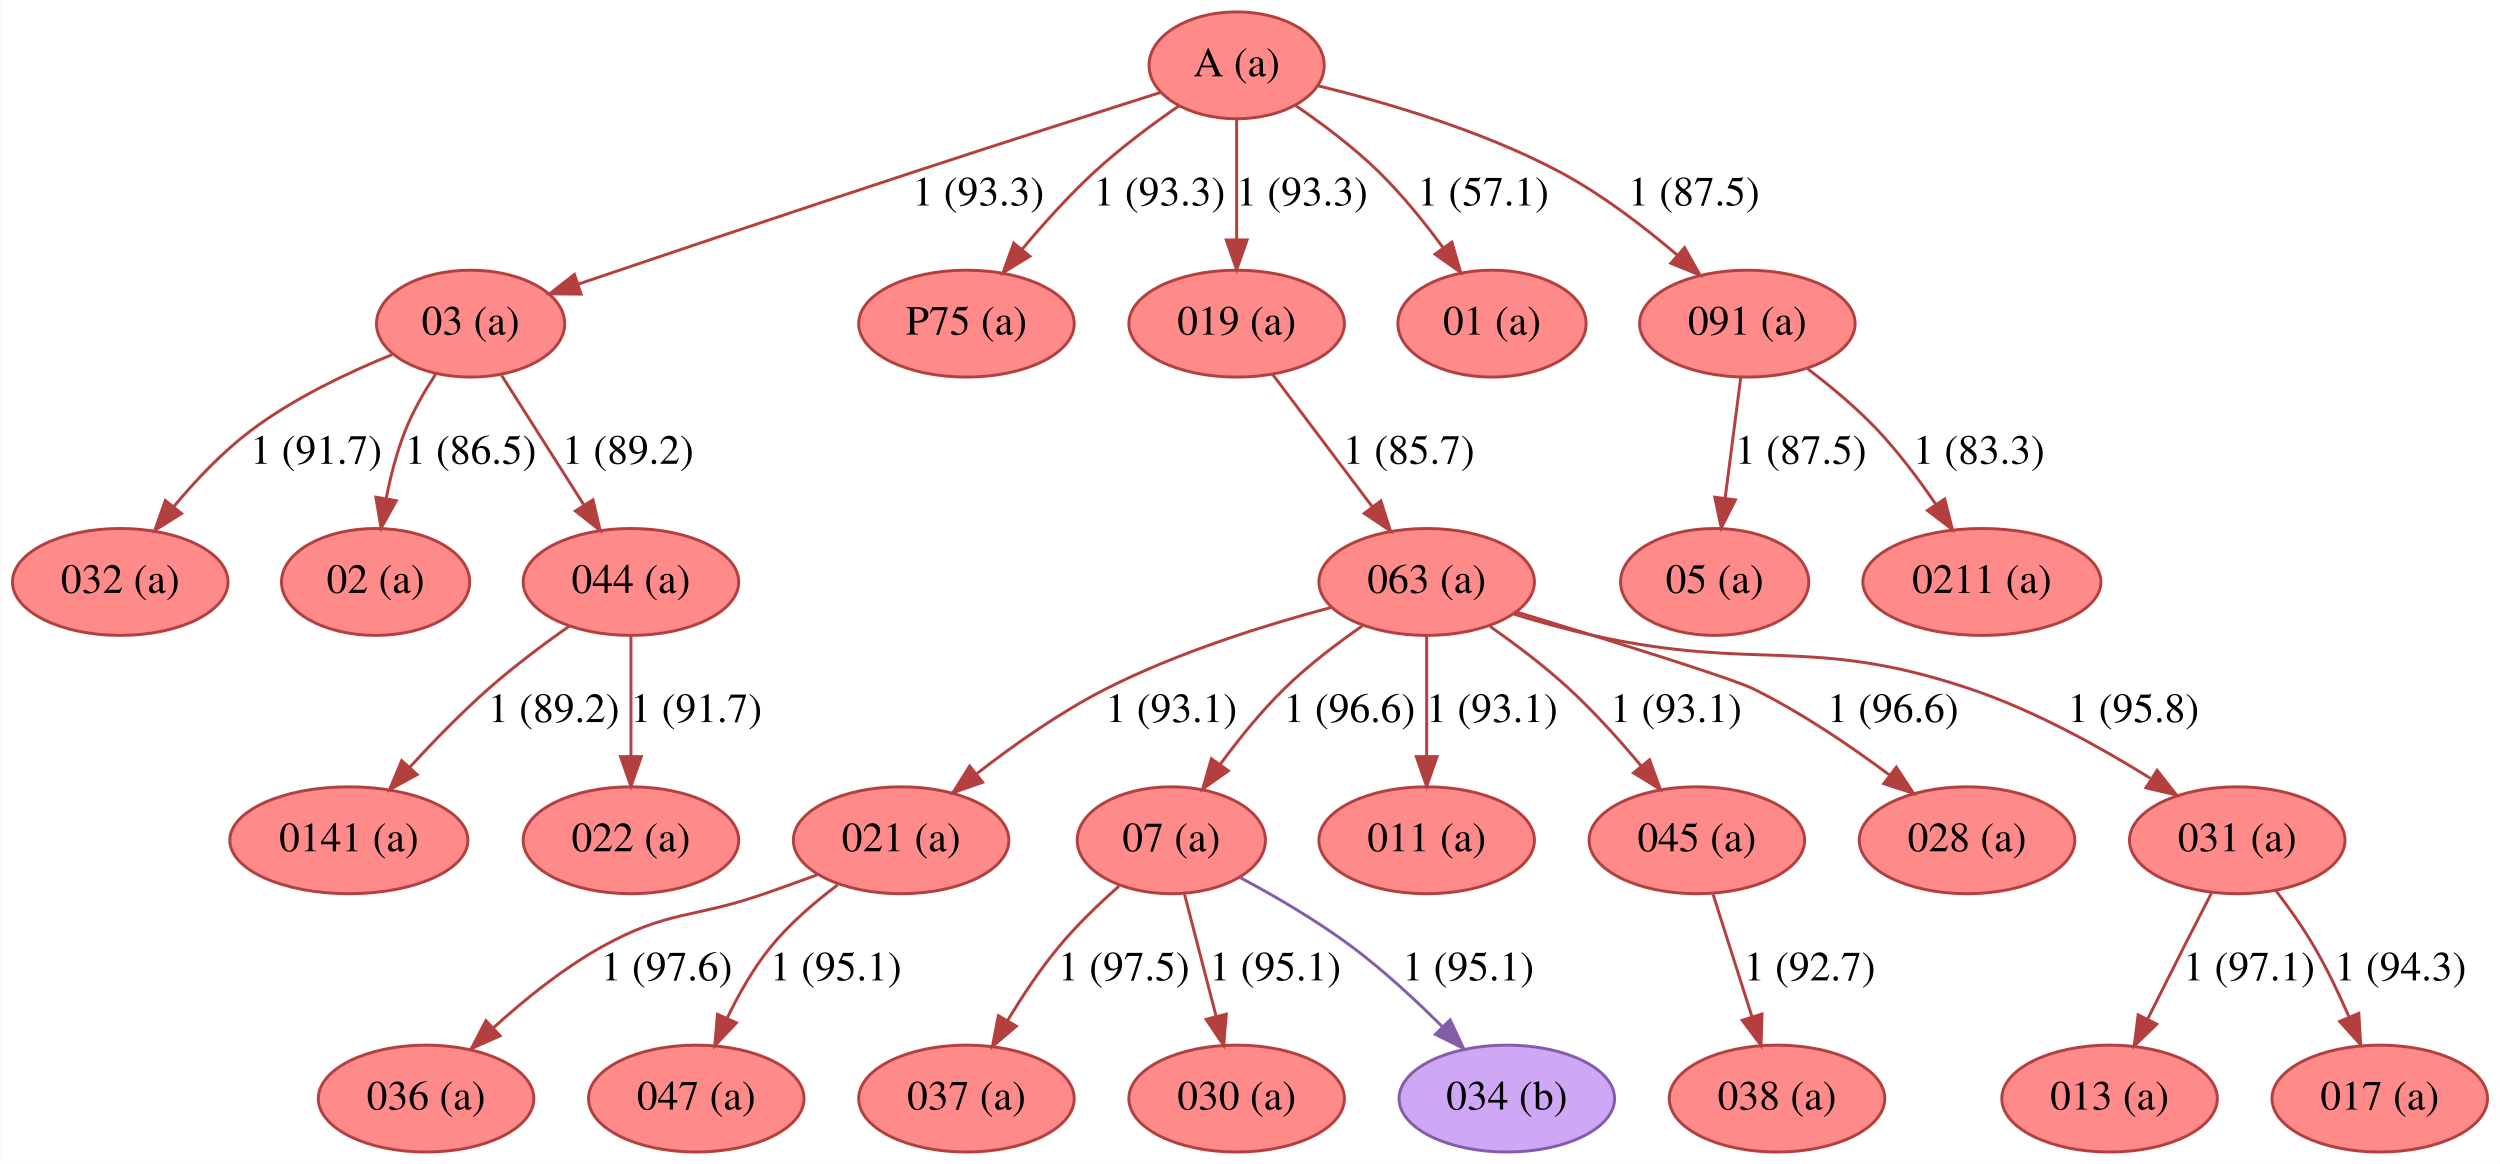
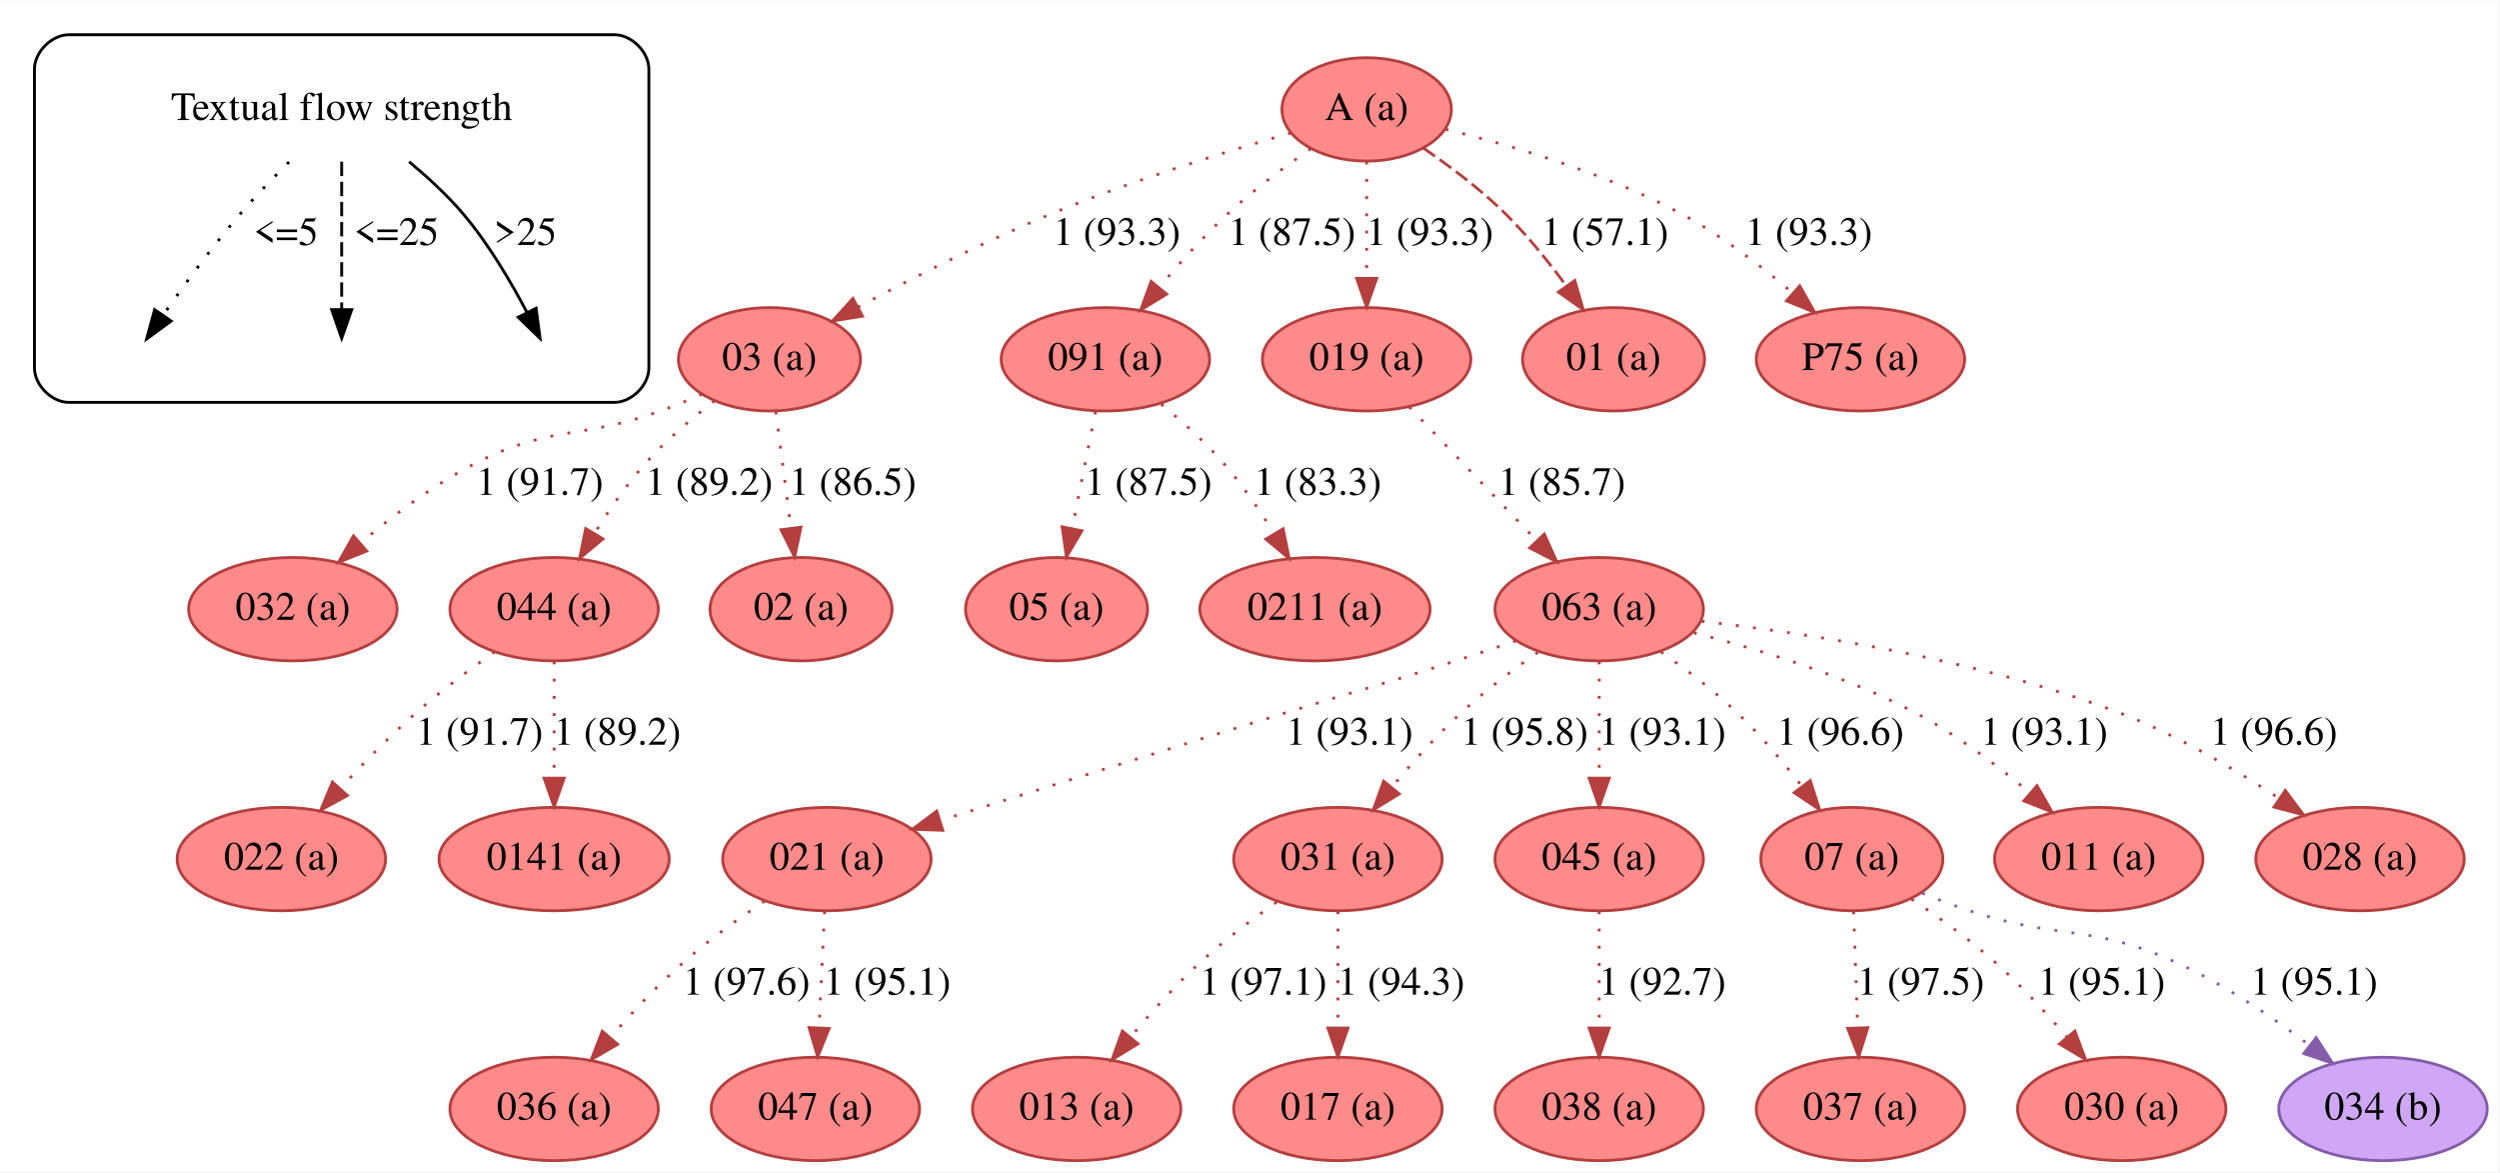
- <svg xmlns="http://www.w3.org/2000/svg" width="842pt" height="392pt" viewBox="0.00 0.00 841.79 392.00">
-   <g id="graph0" class="graph" transform="scale(1 1) rotate(0) translate(4 388)">
-     <polygon fill="white" stroke="none" points="-4,4 -4,-388 837.794,-388 837.794,4 -4,4" />
+ <svg xmlns="http://www.w3.org/2000/svg" width="870pt" height="408pt" viewBox="0.00 0.00 870.40 408.00">
+   <g id="graph0" class="graph" transform="scale(1 1) rotate(0) translate(4 404)">
+     <polygon fill="white" stroke="none" points="-4,4 -4,-404 866.397,-404 866.397,4 -4,4" />
+     <g id="clust1" class="cluster">
+       <path fill="none" stroke="black" d="M20,-264C20,-264 210,-264 210,-264 216,-264 222,-270 222,-276 222,-276 222,-380 222,-380 222,-386 216,-392 210,-392 210,-392 20,-392 20,-392 14,-392 8,-386 8,-380 8,-380 8,-276 8,-276 8,-270 14,-264 20,-264" />
+     </g>
    <g id="node1" class="node">
-       <ellipse fill="#ff8a8a" stroke="#b43f3f" cx="706.397" cy="-18" rx="36.294" ry="18" />
-       <text text-anchor="middle" x="706.397" y="-14.3" font-family="Times,serif" font-size="14.00">013 (a)</text>
-     </g>
-     <g id="node2" class="node">
-       <ellipse fill="#ff8a8a" stroke="#b43f3f" cx="797.397" cy="-18" rx="36.294" ry="18" />
-       <text text-anchor="middle" x="797.397" y="-14.3" font-family="Times,serif" font-size="14.00">017 (a)</text>
-     </g>
-     <g id="node3" class="node">
-       <ellipse fill="#ff8a8a" stroke="#b43f3f" cx="36.397" cy="-192" rx="36.294" ry="18" />
-       <text text-anchor="middle" x="36.397" y="-188.3" font-family="Times,serif" font-size="14.00">032 (a)</text>
-     </g>
-     <g id="node4" class="node">
-       <ellipse fill="#ff8a8a" stroke="#b43f3f" cx="299.397" cy="-105" rx="36.294" ry="18" />
-       <text text-anchor="middle" x="299.397" y="-101.3" font-family="Times,serif" font-size="14.00">021 (a)</text>
+       <text text-anchor="middle" x="115" y="-362.3" font-family="Times,serif" font-size="14.00">Textual flow strength</text>
+     </g>
+     <g id="edge1" class="edge">
+       <path fill="none" stroke="black" stroke-dasharray="1,5" d="M96.666,-347.686C91.132,-342.194 85.161,-335.989 80,-330 70.171,-318.593 60.072,-304.779 52.914,-294.563" />
+       <polygon fill="black" stroke="black" points="55.614,-292.314 47.056,-286.068 49.851,-296.288 55.614,-292.314" />
+       <text text-anchor="middle" x="95.5" y="-318.8" font-family="Times,serif" font-size="14.00">&lt;=5  </text>
+     </g>
+     <g id="edge2" class="edge">
+       <path fill="none" stroke="black" stroke-dasharray="5,2" d="M115,-347.799C115,-332.794 115,-311.174 115,-296.409" />
+       <polygon fill="black" stroke="black" points="118.5,-296.293 115,-286.293 111.5,-296.293 118.5,-296.293" />
+       <text text-anchor="middle" x="134" y="-318.8" font-family="Times,serif" font-size="14.00">  &lt;=25</text>
+     </g>
+     <g id="edge3" class="edge">
+       <path fill="none" stroke="black" d="M138.503,-347.76C144.906,-342.462 151.567,-336.344 157,-330 166.087,-319.39 174.095,-305.689 179.546,-295.313" />
+       <polygon fill="black" stroke="black" points="182.722,-296.789 184.091,-286.283 176.469,-293.642 182.722,-296.789" />
+       <text text-anchor="middle" x="179" y="-318.8" font-family="Times,serif" font-size="14.00">&gt;25</text>
+     </g>
+     <g id="node5" class="node">
+       <ellipse fill="#ff8a8a" stroke="#b43f3f" cx="284" cy="-105" rx="36.294" ry="18" />
+       <text text-anchor="middle" x="284" y="-101.3" font-family="Times,serif" font-size="14.00">021 (a)</text>
+     </g>
+     <g id="node6" class="node">
+       <ellipse fill="#ff8a8a" stroke="#b43f3f" cx="189" cy="-18" rx="36.294" ry="18" />
+       <text text-anchor="middle" x="189" y="-14.3" font-family="Times,serif" font-size="14.00">036 (a)</text>
+     </g>
+     <g id="edge4" class="edge">
+       <path fill="none" stroke="#b43f3f" stroke-dasharray="1,5" d="M262.279,-90.369C253.188,-84.272 242.729,-76.724 234,-69 225.027,-61.06 216.018,-51.454 208.444,-42.792" />
+       <polygon fill="#b43f3f" stroke="#b43f3f" points="211.093,-40.504 201.934,-35.178 205.772,-45.053 211.093,-40.504" />
+       <text text-anchor="middle" x="256" y="-57.8" font-family="Times,serif" font-size="14.00">1 (97.6)</text>
+     </g>
+     <g id="node7" class="node">
+       <ellipse fill="#ff8a8a" stroke="#b43f3f" cx="280" cy="-18" rx="36.294" ry="18" />
+       <text text-anchor="middle" x="280" y="-14.3" font-family="Times,serif" font-size="14.00">047 (a)</text>
+     </g>
+     <g id="edge5" class="edge">
+       <path fill="none" stroke="#b43f3f" stroke-dasharray="1,5" d="M283.191,-86.799C282.643,-75.163 281.908,-59.548 281.282,-46.237" />
+       <polygon fill="#b43f3f" stroke="#b43f3f" points="284.775,-46 280.808,-36.175 277.782,-46.329 284.775,-46" />
+       <text text-anchor="middle" x="305" y="-57.8" font-family="Times,serif" font-size="14.00">1 (95.1)</text>
    </g>
    <g id="node8" class="node">
-       <ellipse fill="#ff8a8a" stroke="#b43f3f" cx="139.397" cy="-18" rx="36.294" ry="18" />
-       <text text-anchor="middle" x="139.397" y="-14.3" font-family="Times,serif" font-size="14.00">036 (a)</text>
-     </g>
-     <g id="edge1" class="edge">
-       <path fill="none" stroke="#b43f3f" d="M271.238,-93.403C265.357,-91.243 259.186,-89.016 253.397,-87 229.108,-78.54 220.848,-81.548 198.397,-69 185.321,-61.692 172.437,-51.258 162.061,-41.81" />
-       <polygon fill="#b43f3f" stroke="#b43f3f" points="164.337,-39.146 154.654,-34.846 159.542,-44.246 164.337,-39.146" />
-       <text text-anchor="middle" x="220.397" y="-57.8" font-family="Times,serif" font-size="14.00">1 (97.6)</text>
+       <ellipse fill="#ff8a8a" stroke="#b43f3f" cx="264" cy="-279" rx="31.695" ry="18" />
+       <text text-anchor="middle" x="264" y="-275.3" font-family="Times,serif" font-size="14.00">03 (a)</text>
+     </g>
+     <g id="node9" class="node">
+       <ellipse fill="#ff8a8a" stroke="#b43f3f" cx="98" cy="-192" rx="36.294" ry="18" />
+       <text text-anchor="middle" x="98" y="-188.3" font-family="Times,serif" font-size="14.00">032 (a)</text>
+     </g>
+     <g id="edge6" class="edge">
+       <path fill="none" stroke="#b43f3f" stroke-dasharray="1,5" d="M240.503,-266.846C235.754,-264.774 230.757,-262.722 226,-261 198.217,-250.94 188.362,-256.347 162,-243 147.525,-235.671 133.132,-224.828 121.672,-215.112" />
+       <polygon fill="#b43f3f" stroke="#b43f3f" points="123.717,-212.251 113.886,-208.302 119.109,-217.52 123.717,-212.251" />
+       <text text-anchor="middle" x="184" y="-231.8" font-family="Times,serif" font-size="14.00">1 (91.7)</text>
+     </g>
+     <g id="node10" class="node">
+       <ellipse fill="#ff8a8a" stroke="#b43f3f" cx="189" cy="-192" rx="36.294" ry="18" />
+       <text text-anchor="middle" x="189" y="-188.3" font-family="Times,serif" font-size="14.00">044 (a)</text>
+     </g>
+     <g id="edge7" class="edge">
+       <path fill="none" stroke="#b43f3f" stroke-dasharray="1,5" d="M244.873,-264.542C236.979,-258.474 228.049,-250.901 221,-243 214.349,-235.545 208.147,-226.567 203.007,-218.288" />
+       <polygon fill="#b43f3f" stroke="#b43f3f" points="206.004,-216.479 197.876,-209.683 199.992,-220.065 206.004,-216.479" />
+       <text text-anchor="middle" x="243" y="-231.8" font-family="Times,serif" font-size="14.00">1 (89.2)</text>
+     </g>
+     <g id="node11" class="node">
+       <ellipse fill="#ff8a8a" stroke="#b43f3f" cx="275" cy="-192" rx="31.695" ry="18" />
+       <text text-anchor="middle" x="275" y="-188.3" font-family="Times,serif" font-size="14.00">02 (a)</text>
+     </g>
+     <g id="edge8" class="edge">
+       <path fill="none" stroke="#b43f3f" stroke-dasharray="1,5" d="M266.226,-260.799C267.732,-249.163 269.753,-233.548 271.475,-220.237" />
+       <polygon fill="#b43f3f" stroke="#b43f3f" points="274.965,-220.542 272.777,-210.175 268.023,-219.644 274.965,-220.542" />
+       <text text-anchor="middle" x="293" y="-231.8" font-family="Times,serif" font-size="14.00">1 (86.5)</text>
+     </g>
+     <g id="node31" class="node">
+       <ellipse fill="#ff8a8a" stroke="#b43f3f" cx="94" cy="-105" rx="36.294" ry="18" />
+       <text text-anchor="middle" x="94" y="-101.3" font-family="Times,serif" font-size="14.00">022 (a)</text>
+     </g>
+     <g id="edge29" class="edge">
+       <path fill="none" stroke="#b43f3f" stroke-dasharray="1,5" d="M168.27,-177.159C159.564,-171.025 149.505,-163.508 141,-156 131.837,-147.911 122.469,-138.276 114.533,-129.632" />
+       <polygon fill="#b43f3f" stroke="#b43f3f" points="116.99,-127.129 107.694,-122.045 111.79,-131.816 116.99,-127.129" />
+       <text text-anchor="middle" x="163" y="-144.8" font-family="Times,serif" font-size="14.00">1 (91.7)</text>
+     </g>
+     <g id="node32" class="node">
+       <ellipse fill="#ff8a8a" stroke="#b43f3f" cx="189" cy="-105" rx="40.094" ry="18" />
+       <text text-anchor="middle" x="189" y="-101.3" font-family="Times,serif" font-size="14.00">0141 (a)</text>
+     </g>
+     <g id="edge30" class="edge">
+       <path fill="none" stroke="#b43f3f" stroke-dasharray="1,5" d="M189,-173.799C189,-162.163 189,-146.548 189,-133.237" />
+       <polygon fill="#b43f3f" stroke="#b43f3f" points="192.5,-133.175 189,-123.175 185.5,-133.175 192.5,-133.175" />
+       <text text-anchor="middle" x="211" y="-144.8" font-family="Times,serif" font-size="14.00">1 (89.2)</text>
+     </g>
+     <g id="node12" class="node">
+       <ellipse fill="#ff8a8a" stroke="#b43f3f" cx="462" cy="-105" rx="36.294" ry="18" />
+       <text text-anchor="middle" x="462" y="-101.3" font-family="Times,serif" font-size="14.00">031 (a)</text>
+     </g>
+     <g id="node13" class="node">
+       <ellipse fill="#ff8a8a" stroke="#b43f3f" cx="371" cy="-18" rx="36.294" ry="18" />
+       <text text-anchor="middle" x="371" y="-14.3" font-family="Times,serif" font-size="14.00">013 (a)</text>
+     </g>
+     <g id="edge9" class="edge">
+       <path fill="none" stroke="#b43f3f" stroke-dasharray="1,5" d="M440.628,-90.006C432.008,-83.963 422.186,-76.554 414,-69 405.456,-61.115 396.924,-51.619 389.74,-43.029" />
+       <polygon fill="#b43f3f" stroke="#b43f3f" points="392.344,-40.685 383.308,-35.154 386.923,-45.114 392.344,-40.685" />
+       <text text-anchor="middle" x="436" y="-57.8" font-family="Times,serif" font-size="14.00">1 (97.1)</text>
+     </g>
+     <g id="node14" class="node">
+       <ellipse fill="#ff8a8a" stroke="#b43f3f" cx="462" cy="-18" rx="36.294" ry="18" />
+       <text text-anchor="middle" x="462" y="-14.3" font-family="Times,serif" font-size="14.00">017 (a)</text>
+     </g>
+     <g id="edge10" class="edge">
+       <path fill="none" stroke="#b43f3f" stroke-dasharray="1,5" d="M462,-86.799C462,-75.163 462,-59.548 462,-46.237" />
+       <polygon fill="#b43f3f" stroke="#b43f3f" points="465.5,-46.175 462,-36.175 458.5,-46.175 465.5,-46.175" />
+       <text text-anchor="middle" x="484" y="-57.8" font-family="Times,serif" font-size="14.00">1 (94.3)</text>
+     </g>
+     <g id="node15" class="node">
+       <ellipse fill="#ff8a8a" stroke="#b43f3f" cx="553" cy="-192" rx="36.294" ry="18" />
+       <text text-anchor="middle" x="553" y="-188.3" font-family="Times,serif" font-size="14.00">063 (a)</text>
+     </g>
+     <g id="edge11" class="edge">
+       <path fill="none" stroke="#b43f3f" stroke-dasharray="1,5" d="M523.968,-180.956C517.107,-178.63 509.806,-176.195 503,-174 476.908,-165.586 470.195,-164.089 444,-156 402.798,-143.277 355.69,-128.532 323.316,-118.368" />
+       <polygon fill="#b43f3f" stroke="#b43f3f" points="324.354,-115.025 313.765,-115.368 322.256,-121.703 324.354,-115.025" />
+       <text text-anchor="middle" x="466" y="-144.8" font-family="Times,serif" font-size="14.00">1 (93.1)</text>
+     </g>
+     <g id="edge12" class="edge">
+       <path fill="none" stroke="#b43f3f" stroke-dasharray="1,5" d="M531.628,-177.006C523.008,-170.963 513.186,-163.554 505,-156 496.456,-148.115 487.924,-138.619 480.74,-130.029" />
+       <polygon fill="#b43f3f" stroke="#b43f3f" points="483.344,-127.685 474.308,-122.155 477.923,-132.113 483.344,-127.685" />
+       <text text-anchor="middle" x="527" y="-144.8" font-family="Times,serif" font-size="14.00">1 (95.8)</text>
+     </g>
+     <g id="node16" class="node">
+       <ellipse fill="#ff8a8a" stroke="#b43f3f" cx="553" cy="-105" rx="36.294" ry="18" />
+       <text text-anchor="middle" x="553" y="-101.3" font-family="Times,serif" font-size="14.00">045 (a)</text>
+     </g>
+     <g id="edge13" class="edge">
+       <path fill="none" stroke="#b43f3f" stroke-dasharray="1,5" d="M553,-173.799C553,-162.163 553,-146.548 553,-133.237" />
+       <polygon fill="#b43f3f" stroke="#b43f3f" points="556.5,-133.175 553,-123.175 549.5,-133.175 556.5,-133.175" />
+       <text text-anchor="middle" x="575" y="-144.8" font-family="Times,serif" font-size="14.00">1 (93.1)</text>
+     </g>
+     <g id="node17" class="node">
+       <ellipse fill="#ff8a8a" stroke="#b43f3f" cx="641" cy="-105" rx="31.695" ry="18" />
+       <text text-anchor="middle" x="641" y="-101.3" font-family="Times,serif" font-size="14.00">07 (a)</text>
+     </g>
+     <g id="edge14" class="edge">
+       <path fill="none" stroke="#b43f3f" stroke-dasharray="1,5" d="M574.507,-177.151C583.149,-171.13 592.95,-163.698 601,-156 609.074,-148.279 616.974,-138.914 623.591,-130.386" />
+       <polygon fill="#b43f3f" stroke="#b43f3f" points="626.516,-132.321 629.74,-122.229 620.926,-128.107 626.516,-132.321" />
+       <text text-anchor="middle" x="637" y="-144.8" font-family="Times,serif" font-size="14.00">1 (96.6)</text>
+     </g>
+     <g id="node18" class="node">
+       <ellipse fill="#ff8a8a" stroke="#b43f3f" cx="727" cy="-105" rx="36.294" ry="18" />
+       <text text-anchor="middle" x="727" y="-101.3" font-family="Times,serif" font-size="14.00">011 (a)</text>
+     </g>
+     <g id="edge15" class="edge">
+       <path fill="none" stroke="#b43f3f" stroke-dasharray="1,5" d="M585.978,-183.775C608.488,-178.071 638.541,-168.909 663,-156 677.249,-148.48 691.528,-137.711 702.972,-128.093" />
+       <polygon fill="#b43f3f" stroke="#b43f3f" points="705.489,-130.544 710.763,-121.355 700.91,-125.249 705.489,-130.544" />
+       <text text-anchor="middle" x="708" y="-144.8" font-family="Times,serif" font-size="14.00">1 (93.1)</text>
+     </g>
+     <g id="node19" class="node">
+       <ellipse fill="#ff8a8a" stroke="#b43f3f" cx="818" cy="-105" rx="36.294" ry="18" />
+       <text text-anchor="middle" x="818" y="-101.3" font-family="Times,serif" font-size="14.00">028 (a)</text>
+     </g>
+     <g id="edge16" class="edge">
+       <path fill="none" stroke="#b43f3f" stroke-dasharray="1,5" d="M588.691,-187.774C625.936,-183.57 685.547,-174.457 734,-156 753.621,-148.526 773.896,-136.598 789.61,-126.267" />
+       <polygon fill="#b43f3f" stroke="#b43f3f" points="791.959,-128.905 798.296,-120.414 788.047,-123.1 791.959,-128.905" />
+       <text text-anchor="middle" x="788" y="-144.8" font-family="Times,serif" font-size="14.00">1 (96.6)</text>
+     </g>
+     <g id="node20" class="node">
+       <ellipse fill="#ff8a8a" stroke="#b43f3f" cx="553" cy="-18" rx="36.294" ry="18" />
+       <text text-anchor="middle" x="553" y="-14.3" font-family="Times,serif" font-size="14.00">038 (a)</text>
+     </g>
+     <g id="edge17" class="edge">
+       <path fill="none" stroke="#b43f3f" stroke-dasharray="1,5" d="M553,-86.799C553,-75.163 553,-59.548 553,-46.237" />
+       <polygon fill="#b43f3f" stroke="#b43f3f" points="556.5,-46.175 553,-36.175 549.5,-46.175 556.5,-46.175" />
+       <text text-anchor="middle" x="575" y="-57.8" font-family="Times,serif" font-size="14.00">1 (92.7)</text>
    </g>
    <g id="node24" class="node">
-       <ellipse fill="#ff8a8a" stroke="#b43f3f" cx="230.397" cy="-18" rx="36.294" ry="18" />
-       <text text-anchor="middle" x="230.397" y="-14.3" font-family="Times,serif" font-size="14.00">047 (a)</text>
-     </g>
-     <g id="edge2" class="edge">
-       <path fill="none" stroke="#b43f3f" d="M278.043,-89.976C270.25,-84.14 261.79,-76.885 255.397,-69 249.598,-61.847 244.664,-53.129 240.75,-44.988" />
-       <polygon fill="#b43f3f" stroke="#b43f3f" points="243.923,-43.511 236.633,-35.824 237.538,-46.38 243.923,-43.511" />
-       <text text-anchor="middle" x="277.397" y="-57.8" font-family="Times,serif" font-size="14.00">1 (95.1)</text>
-     </g>
-     <g id="node5" class="node">
-       <ellipse fill="#ff8a8a" stroke="#b43f3f" cx="321.397" cy="-18" rx="36.294" ry="18" />
-       <text text-anchor="middle" x="321.397" y="-14.3" font-family="Times,serif" font-size="14.00">037 (a)</text>
-     </g>
-     <g id="node6" class="node">
-       <ellipse fill="#ff8a8a" stroke="#b43f3f" cx="573.397" cy="-192" rx="31.695" ry="18" />
-       <text text-anchor="middle" x="573.397" y="-188.3" font-family="Times,serif" font-size="14.00">05 (a)</text>
-     </g>
-     <g id="node7" class="node">
-       <ellipse fill="#ff8a8a" stroke="#b43f3f" cx="122.397" cy="-192" rx="31.695" ry="18" />
-       <text text-anchor="middle" x="122.397" y="-188.3" font-family="Times,serif" font-size="14.00">02 (a)</text>
-     </g>
-     <g id="node9" class="node">
-       <ellipse fill="#ff8a8a" stroke="#b43f3f" cx="390.397" cy="-105" rx="31.695" ry="18" />
-       <text text-anchor="middle" x="390.397" y="-101.3" font-family="Times,serif" font-size="14.00">07 (a)</text>
-     </g>
-     <g id="edge4" class="edge">
-       <path fill="none" stroke="#b43f3f" d="M372.785,-89.58C366.01,-83.588 358.454,-76.328 352.397,-69 346.156,-61.45 340.24,-52.539 335.282,-44.347" />
-       <polygon fill="#b43f3f" stroke="#b43f3f" points="338.19,-42.385 330.125,-35.514 332.145,-45.915 338.19,-42.385" />
-       <text text-anchor="middle" x="374.397" y="-57.8" font-family="Times,serif" font-size="14.00">1 (97.5)</text>
+       <ellipse fill="#ff8a8a" stroke="#b43f3f" cx="644" cy="-18" rx="36.294" ry="18" />
+       <text text-anchor="middle" x="644" y="-14.3" font-family="Times,serif" font-size="14.00">037 (a)</text>
+     </g>
+     <g id="edge20" class="edge">
+       <path fill="none" stroke="#b43f3f" stroke-dasharray="1,5" d="M641.607,-86.799C642.018,-75.163 642.569,-59.548 643.039,-46.237" />
+       <polygon fill="#b43f3f" stroke="#b43f3f" points="646.539,-46.293 643.394,-36.175 639.543,-46.046 646.539,-46.293" />
+       <text text-anchor="middle" x="665" y="-57.8" font-family="Times,serif" font-size="14.00">1 (97.5)</text>
+     </g>
+     <g id="node25" class="node">
+       <ellipse fill="#ff8a8a" stroke="#b43f3f" cx="735" cy="-18" rx="36.294" ry="18" />
+       <text text-anchor="middle" x="735" y="-14.3" font-family="Times,serif" font-size="14.00">030 (a)</text>
+     </g>
+     <g id="edge21" class="edge">
+       <path fill="none" stroke="#b43f3f" stroke-dasharray="1,5" d="M661.776,-91.075C671.098,-84.876 681.998,-77.055 691,-69 699.75,-61.17 708.482,-51.685 715.833,-43.089" />
+       <polygon fill="#b43f3f" stroke="#b43f3f" points="718.693,-45.124 722.413,-35.204 713.319,-40.639 718.693,-45.124" />
+       <text text-anchor="middle" x="728" y="-57.8" font-family="Times,serif" font-size="14.00">1 (95.1)</text>
+     </g>
+     <g id="node26" class="node">
+       <ellipse fill="#cea8f4" stroke="#835da9" cx="826" cy="-18" rx="36.294" ry="18" />
+       <text text-anchor="middle" x="826" y="-14.3" font-family="Times,serif" font-size="14.00">034 (b)</text>
+     </g>
+     <g id="edge22" class="edge">
+       <path fill="none" stroke="#835da9" stroke-dasharray="1,5" d="M665.493,-93.152C670.875,-90.963 676.586,-88.788 682,-87 713.321,-76.655 723.963,-82.63 754,-69 770.484,-61.52 787.193,-50.197 800.36,-40.217" />
+       <polygon fill="#835da9" stroke="#835da9" points="802.724,-42.812 808.463,-33.906 798.423,-37.289 802.724,-42.812" />
+       <text text-anchor="middle" x="802" y="-57.8" font-family="Times,serif" font-size="14.00">1 (95.1)</text>
    </g>
    <g id="node21" class="node">
-       <ellipse fill="#ff8a8a" stroke="#b43f3f" cx="412.397" cy="-18" rx="36.294" ry="18" />
-       <text text-anchor="middle" x="412.397" y="-14.3" font-family="Times,serif" font-size="14.00">030 (a)</text>
-     </g>
-     <g id="edge3" class="edge">
-       <path fill="none" stroke="#b43f3f" d="M394.849,-86.799C397.91,-74.97 402.036,-59.03 405.518,-45.578" />
-       <polygon fill="#b43f3f" stroke="#b43f3f" points="408.909,-46.443 408.026,-35.885 402.132,-44.689 408.909,-46.443" />
-       <text text-anchor="middle" x="425.397" y="-57.8" font-family="Times,serif" font-size="14.00">1 (95.1)</text>
+       <ellipse fill="#ff8a8a" stroke="#b43f3f" cx="381" cy="-279" rx="36.294" ry="18" />
+       <text text-anchor="middle" x="381" y="-275.3" font-family="Times,serif" font-size="14.00">091 (a)</text>
+     </g>
+     <g id="node22" class="node">
+       <ellipse fill="#ff8a8a" stroke="#b43f3f" cx="364" cy="-192" rx="31.695" ry="18" />
+       <text text-anchor="middle" x="364" y="-188.3" font-family="Times,serif" font-size="14.00">05 (a)</text>
+     </g>
+     <g id="edge18" class="edge">
+       <path fill="none" stroke="#b43f3f" stroke-dasharray="1,5" d="M377.56,-260.799C375.233,-249.163 372.11,-233.548 369.447,-220.237" />
+       <polygon fill="#b43f3f" stroke="#b43f3f" points="372.828,-219.295 367.435,-210.175 365.964,-220.668 372.828,-219.295" />
+       <text text-anchor="middle" x="396" y="-231.8" font-family="Times,serif" font-size="14.00">1 (87.5)</text>
+     </g>
+     <g id="node23" class="node">
+       <ellipse fill="#ff8a8a" stroke="#b43f3f" cx="454" cy="-192" rx="40.094" ry="18" />
+       <text text-anchor="middle" x="454" y="-188.3" font-family="Times,serif" font-size="14.00">0211 (a)</text>
+     </g>
+     <g id="edge19" class="edge">
+       <path fill="none" stroke="#b43f3f" stroke-dasharray="1,5" d="M400.436,-263.397C407.64,-257.491 415.606,-250.338 422,-243 428.563,-235.468 434.744,-226.471 439.891,-218.198" />
+       <polygon fill="#b43f3f" stroke="#b43f3f" points="442.9,-219.986 445.04,-209.609 436.897,-216.387 442.9,-219.986" />
+       <text text-anchor="middle" x="455" y="-231.8" font-family="Times,serif" font-size="14.00">1 (83.3)</text>
+     </g>
+     <g id="node27" class="node">
+       <ellipse fill="#ff8a8a" stroke="#b43f3f" cx="472" cy="-366" rx="29.497" ry="18" />
+       <text text-anchor="middle" x="472" y="-362.3" font-family="Times,serif" font-size="14.00">A (a)</text>
+     </g>
+     <g id="edge23" class="edge">
+       <path fill="none" stroke="#b43f3f" stroke-dasharray="1,5" d="M445.6,-357.786C423.265,-351.384 390.583,-341.312 363,-330 339.576,-320.394 314.098,-307.465 294.855,-297.161" />
+       <polygon fill="#b43f3f" stroke="#b43f3f" points="296.406,-294.021 285.945,-292.34 293.074,-300.178 296.406,-294.021" />
+       <text text-anchor="middle" x="385" y="-318.8" font-family="Times,serif" font-size="14.00">1 (93.3)</text>
+     </g>
+     <g id="edge24" class="edge">
+       <path fill="none" stroke="#b43f3f" stroke-dasharray="1,5" d="M452.523,-352.326C443.472,-346.06 432.792,-338.113 424,-330 415.456,-322.115 406.924,-312.619 399.74,-304.029" />
+       <polygon fill="#b43f3f" stroke="#b43f3f" points="402.344,-301.685 393.308,-296.155 396.923,-306.113 402.344,-301.685" />
+       <text text-anchor="middle" x="446" y="-318.8" font-family="Times,serif" font-size="14.00">1 (87.5)</text>
    </g>
    <g id="node28" class="node">
-       <ellipse fill="#cea8f4" stroke="#835da9" cx="503.397" cy="-18" rx="36.294" ry="18" />
-       <text text-anchor="middle" x="503.397" y="-14.3" font-family="Times,serif" font-size="14.00">034 (b)</text>
-     </g>
-     <g id="edge5" class="edge">
-       <path fill="none" stroke="#835da9" d="M413.535,-92.46C425.302,-86.166 439.576,-77.862 451.397,-69 462.043,-61.017 472.81,-51.048 481.763,-42.116" />
-       <polygon fill="#835da9" stroke="#835da9" points="484.313,-44.515 488.814,-34.924 479.314,-39.614 484.313,-44.515" />
-       <text text-anchor="middle" x="490.397" y="-57.8" font-family="Times,serif" font-size="14.00">1 (95.1)</text>
-     </g>
-     <g id="node10" class="node">
-       <ellipse fill="#ff8a8a" stroke="#b43f3f" cx="154.397" cy="-279" rx="31.695" ry="18" />
-       <text text-anchor="middle" x="154.397" y="-275.3" font-family="Times,serif" font-size="14.00">03 (a)</text>
-     </g>
-     <g id="edge7" class="edge">
-       <path fill="none" stroke="#b43f3f" d="M127.946,-268.566C113.139,-262.556 94.815,-253.858 80.397,-243 70.779,-235.757 61.706,-226.134 54.325,-217.266" />
-       <polygon fill="#b43f3f" stroke="#b43f3f" points="57.034,-215.049 48.056,-209.423 51.566,-219.42 57.034,-215.049" />
-       <text text-anchor="middle" x="102.397" y="-231.8" font-family="Times,serif" font-size="14.00">1 (91.7)</text>
-     </g>
-     <g id="edge8" class="edge">
-       <path fill="none" stroke="#b43f3f" d="M142.576,-261.927C138.835,-256.194 135.001,-249.534 132.397,-243 129.512,-235.763 127.429,-227.594 125.938,-219.988" />
-       <polygon fill="#b43f3f" stroke="#b43f3f" points="129.384,-219.374 124.25,-210.106 122.483,-220.552 129.384,-219.374" />
-       <text text-anchor="middle" x="154.397" y="-231.8" font-family="Times,serif" font-size="14.00">1 (86.5)</text>
-     </g>
-     <g id="node25" class="node">
-       <ellipse fill="#ff8a8a" stroke="#b43f3f" cx="208.397" cy="-192" rx="36.294" ry="18" />
-       <text text-anchor="middle" x="208.397" y="-188.3" font-family="Times,serif" font-size="14.00">044 (a)</text>
-     </g>
-     <g id="edge6" class="edge">
-       <path fill="none" stroke="#b43f3f" d="M164.809,-261.611C172.652,-249.264 183.546,-232.117 192.481,-218.053" />
-       <polygon fill="#b43f3f" stroke="#b43f3f" points="195.609,-219.656 198.017,-209.339 189.7,-215.902 195.609,-219.656" />
-       <text text-anchor="middle" x="207.397" y="-231.8" font-family="Times,serif" font-size="14.00">1 (89.2)</text>
-     </g>
-     <g id="node11" class="node">
-       <ellipse fill="#ff8a8a" stroke="#b43f3f" cx="321.397" cy="-279" rx="36.294" ry="18" />
-       <text text-anchor="middle" x="321.397" y="-275.3" font-family="Times,serif" font-size="14.00">P75 (a)</text>
-     </g>
-     <g id="node12" class="node">
-       <ellipse fill="#ff8a8a" stroke="#b43f3f" cx="594.397" cy="-18" rx="36.294" ry="18" />
-       <text text-anchor="middle" x="594.397" y="-14.3" font-family="Times,serif" font-size="14.00">038 (a)</text>
-     </g>
-     <g id="node13" class="node">
-       <ellipse fill="#ff8a8a" stroke="#b43f3f" cx="412.397" cy="-366" rx="29.497" ry="18" />
-       <text text-anchor="middle" x="412.397" y="-362.3" font-family="Times,serif" font-size="14.00">A (a)</text>
-     </g>
-     <g id="edge9" class="edge">
-       <path fill="none" stroke="#b43f3f" d="M386.819,-356.891C364.71,-349.857 331.911,-339.362 303.397,-330 264.85,-317.344 220.814,-302.522 190.671,-292.32" />
-       <polygon fill="#b43f3f" stroke="#b43f3f" points="191.603,-288.94 181.008,-289.047 189.357,-295.57 191.603,-288.94" />
-       <text text-anchor="middle" x="325.397" y="-318.8" font-family="Times,serif" font-size="14.00">1 (93.3)</text>
-     </g>
-     <g id="edge11" class="edge">
-       <path fill="none" stroke="#b43f3f" d="M392.92,-352.326C383.869,-346.06 373.189,-338.113 364.397,-330 355.853,-322.115 347.321,-312.619 340.136,-304.029" />
-       <polygon fill="#b43f3f" stroke="#b43f3f" points="342.741,-301.685 333.704,-296.155 337.32,-306.113 342.741,-301.685" />
-       <text text-anchor="middle" x="386.397" y="-318.8" font-family="Times,serif" font-size="14.00">1 (93.3)</text>
-     </g>
-     <g id="node14" class="node">
-       <ellipse fill="#ff8a8a" stroke="#b43f3f" cx="412.397" cy="-279" rx="36.294" ry="18" />
-       <text text-anchor="middle" x="412.397" y="-275.3" font-family="Times,serif" font-size="14.00">019 (a)</text>
-     </g>
-     <g id="edge12" class="edge">
-       <path fill="none" stroke="#b43f3f" d="M412.397,-347.799C412.397,-336.163 412.397,-320.548 412.397,-307.237" />
-       <polygon fill="#b43f3f" stroke="#b43f3f" points="415.897,-307.175 412.397,-297.175 408.897,-307.175 415.897,-307.175" />
-       <text text-anchor="middle" x="434.397" y="-318.8" font-family="Times,serif" font-size="14.00">1 (93.3)</text>
-     </g>
-     <g id="node17" class="node">
-       <ellipse fill="#ff8a8a" stroke="#b43f3f" cx="498.397" cy="-279" rx="31.695" ry="18" />
-       <text text-anchor="middle" x="498.397" y="-275.3" font-family="Times,serif" font-size="14.00">01 (a)</text>
-     </g>
-     <g id="edge10" class="edge">
-       <path fill="none" stroke="#b43f3f" d="M432.097,-352.561C441.197,-346.347 451.854,-338.375 460.397,-330 468.221,-322.329 475.759,-312.975 482.029,-304.442" />
-       <polygon fill="#b43f3f" stroke="#b43f3f" points="484.894,-306.452 487.84,-296.275 479.191,-302.394 484.894,-306.452" />
-       <text text-anchor="middle" x="495.397" y="-318.8" font-family="Times,serif" font-size="14.00">1 (57.1)</text>
-     </g>
-     <g id="node18" class="node">
-       <ellipse fill="#ff8a8a" stroke="#b43f3f" cx="584.397" cy="-279" rx="36.294" ry="18" />
-       <text text-anchor="middle" x="584.397" y="-275.3" font-family="Times,serif" font-size="14.00">091 (a)</text>
-     </g>
-     <g id="edge13" class="edge">
-       <path fill="none" stroke="#b43f3f" d="M439.916,-359.083C462.638,-353.524 495.278,-343.958 521.397,-330 535.469,-322.48 549.53,-311.712 560.787,-302.093" />
-       <polygon fill="#b43f3f" stroke="#b43f3f" points="563.25,-304.588 568.448,-295.355 558.627,-299.331 563.25,-304.588" />
-       <text text-anchor="middle" x="566.397" y="-318.8" font-family="Times,serif" font-size="14.00">1 (87.5)</text>
-     </g>
-     <g id="node26" class="node">
-       <ellipse fill="#ff8a8a" stroke="#b43f3f" cx="476.397" cy="-192" rx="36.294" ry="18" />
-       <text text-anchor="middle" x="476.397" y="-188.3" font-family="Times,serif" font-size="14.00">063 (a)</text>
-     </g>
-     <g id="edge14" class="edge">
-       <path fill="none" stroke="#b43f3f" d="M424.435,-262.012C433.939,-249.389 447.355,-231.571 458.174,-217.202" />
-       <polygon fill="#b43f3f" stroke="#b43f3f" points="460.976,-219.299 464.195,-209.205 455.384,-215.089 460.976,-219.299" />
-       <text text-anchor="middle" x="470.397" y="-231.8" font-family="Times,serif" font-size="14.00">1 (85.7)</text>
-     </g>
-     <g id="node15" class="node">
-       <ellipse fill="#ff8a8a" stroke="#b43f3f" cx="113.397" cy="-105" rx="40.094" ry="18" />
-       <text text-anchor="middle" x="113.397" y="-101.3" font-family="Times,serif" font-size="14.00">0141 (a)</text>
-     </g>
-     <g id="node16" class="node">
-       <ellipse fill="#ff8a8a" stroke="#b43f3f" cx="663.397" cy="-192" rx="40.094" ry="18" />
-       <text text-anchor="middle" x="663.397" y="-188.3" font-family="Times,serif" font-size="14.00">0211 (a)</text>
-     </g>
-     <g id="edge16" class="edge">
-       <path fill="none" stroke="#b43f3f" d="M582.171,-260.799C580.665,-249.163 578.644,-233.548 576.922,-220.237" />
-       <polygon fill="#b43f3f" stroke="#b43f3f" points="580.374,-219.644 575.619,-210.175 573.432,-220.542 580.374,-219.644" />
-       <text text-anchor="middle" x="602.397" y="-231.8" font-family="Times,serif" font-size="14.00">1 (87.5)</text>
-     </g>
-     <g id="edge15" class="edge">
-       <path fill="none" stroke="#b43f3f" d="M604.712,-263.795C612.546,-257.833 621.308,-250.537 628.397,-243 635.434,-235.518 642.16,-226.533 647.802,-218.256" />
-       <polygon fill="#b43f3f" stroke="#b43f3f" points="650.887,-219.935 653.462,-209.657 645.04,-216.086 650.887,-219.935" />
-       <text text-anchor="middle" x="662.397" y="-231.8" font-family="Times,serif" font-size="14.00">1 (83.3)</text>
-     </g>
-     <g id="node19" class="node">
-       <ellipse fill="#ff8a8a" stroke="#b43f3f" cx="476.397" cy="-105" rx="36.294" ry="18" />
-       <text text-anchor="middle" x="476.397" y="-101.3" font-family="Times,serif" font-size="14.00">011 (a)</text>
-     </g>
-     <g id="node20" class="node">
-       <ellipse fill="#ff8a8a" stroke="#b43f3f" cx="567.397" cy="-105" rx="36.294" ry="18" />
-       <text text-anchor="middle" x="567.397" y="-101.3" font-family="Times,serif" font-size="14.00">045 (a)</text>
-     </g>
-     <g id="edge17" class="edge">
-       <path fill="none" stroke="#b43f3f" d="M572.861,-86.799C576.618,-74.97 581.681,-59.03 585.954,-45.578" />
-       <polygon fill="#b43f3f" stroke="#b43f3f" points="589.341,-46.476 589.033,-35.885 582.67,-44.356 589.341,-46.476" />
-       <text text-anchor="middle" x="605.397" y="-57.8" font-family="Times,serif" font-size="14.00">1 (92.7)</text>
-     </g>
-     <g id="node22" class="node">
-       <ellipse fill="#ff8a8a" stroke="#b43f3f" cx="658.397" cy="-105" rx="36.294" ry="18" />
-       <text text-anchor="middle" x="658.397" y="-101.3" font-family="Times,serif" font-size="14.00">028 (a)</text>
-     </g>
-     <g id="node23" class="node">
-       <ellipse fill="#ff8a8a" stroke="#b43f3f" cx="208.397" cy="-105" rx="36.294" ry="18" />
-       <text text-anchor="middle" x="208.397" y="-101.3" font-family="Times,serif" font-size="14.00">022 (a)</text>
-     </g>
-     <g id="edge19" class="edge">
-       <path fill="none" stroke="#b43f3f" d="M187.667,-177.159C178.96,-171.025 168.902,-163.508 160.397,-156 151.233,-147.911 141.866,-138.276 133.93,-129.632" />
-       <polygon fill="#b43f3f" stroke="#b43f3f" points="136.386,-127.129 127.091,-122.045 131.187,-131.816 136.386,-127.129" />
-       <text text-anchor="middle" x="182.397" y="-144.8" font-family="Times,serif" font-size="14.00">1 (89.2)</text>
-     </g>
-     <g id="edge18" class="edge">
-       <path fill="none" stroke="#b43f3f" d="M208.397,-173.799C208.397,-162.163 208.397,-146.548 208.397,-133.237" />
-       <polygon fill="#b43f3f" stroke="#b43f3f" points="211.897,-133.175 208.397,-123.175 204.897,-133.175 211.897,-133.175" />
-       <text text-anchor="middle" x="230.397" y="-144.8" font-family="Times,serif" font-size="14.00">1 (91.7)</text>
-     </g>
-     <g id="edge24" class="edge">
-       <path fill="none" stroke="#b43f3f" d="M444.167,-183.402C422.134,-177.532 392.644,-168.324 368.397,-156 353.074,-148.212 337.447,-137.194 324.948,-127.482" />
-       <polygon fill="#b43f3f" stroke="#b43f3f" points="326.84,-124.514 316.837,-121.023 322.479,-129.99 326.84,-124.514" />
-       <text text-anchor="middle" x="390.397" y="-144.8" font-family="Times,serif" font-size="14.00">1 (93.1)</text>
-     </g>
-     <g id="edge23" class="edge">
-       <path fill="none" stroke="#b43f3f" d="M454.793,-177.25C446.136,-171.245 436.351,-163.798 428.397,-156 420.572,-148.329 413.035,-138.975 406.765,-130.442" />
-       <polygon fill="#b43f3f" stroke="#b43f3f" points="409.603,-128.394 400.954,-122.275 403.899,-132.452 409.603,-128.394" />
-       <text text-anchor="middle" x="450.397" y="-144.8" font-family="Times,serif" font-size="14.00">1 (96.6)</text>
-     </g>
-     <g id="edge22" class="edge">
-       <path fill="none" stroke="#b43f3f" d="M476.397,-173.799C476.397,-162.163 476.397,-146.548 476.397,-133.237" />
-       <polygon fill="#b43f3f" stroke="#b43f3f" points="479.897,-133.175 476.397,-123.175 472.897,-133.175 479.897,-133.175" />
-       <text text-anchor="middle" x="498.397" y="-144.8" font-family="Times,serif" font-size="14.00">1 (93.1)</text>
-     </g>
-     <g id="edge20" class="edge">
-       <path fill="none" stroke="#b43f3f" d="M497.768,-177.006C506.389,-170.963 516.211,-163.554 524.397,-156 532.941,-148.115 541.472,-138.619 548.657,-130.029" />
-       <polygon fill="#b43f3f" stroke="#b43f3f" points="551.474,-132.113 555.089,-122.155 546.053,-127.685 551.474,-132.113" />
-       <text text-anchor="middle" x="560.397" y="-144.8" font-family="Times,serif" font-size="14.00">1 (93.1)</text>
-     </g>
-     <g id="edge21" class="edge">
-       <path fill="none" stroke="#b43f3f" d="M506.776,-181.843C536.739,-172.729 579.093,-159.596 586.397,-156 602.525,-148.059 619.099,-136.801 632.273,-126.977" />
-       <polygon fill="#b43f3f" stroke="#b43f3f" points="634.572,-129.626 640.401,-120.778 630.327,-124.06 634.572,-129.626" />
-       <text text-anchor="middle" x="633.397" y="-144.8" font-family="Times,serif" font-size="14.00">1 (96.6)</text>
-     </g>
-     <g id="node27" class="node">
-       <ellipse fill="#ff8a8a" stroke="#b43f3f" cx="749.397" cy="-105" rx="36.294" ry="18" />
-       <text text-anchor="middle" x="749.397" y="-101.3" font-family="Times,serif" font-size="14.00">031 (a)</text>
+       <ellipse fill="#ff8a8a" stroke="#b43f3f" cx="472" cy="-279" rx="36.294" ry="18" />
+       <text text-anchor="middle" x="472" y="-275.3" font-family="Times,serif" font-size="14.00">019 (a)</text>
    </g>
    <g id="edge25" class="edge">
-       <path fill="none" stroke="#b43f3f" d="M505.816,-181.141C514.322,-178.544 523.667,-175.932 532.397,-174 588.059,-161.684 605.353,-174.146 659.397,-156 680.842,-148.799 703.081,-136.497 720.086,-125.898" />
-       <polygon fill="#b43f3f" stroke="#b43f3f" points="722.416,-128.563 728.957,-120.229 718.646,-122.665 722.416,-128.563" />
-       <text text-anchor="middle" x="714.397" y="-144.8" font-family="Times,serif" font-size="14.00">1 (95.8)</text>
+       <path fill="none" stroke="#b43f3f" stroke-dasharray="1,5" d="M472,-347.799C472,-336.163 472,-320.548 472,-307.237" />
+       <polygon fill="#b43f3f" stroke="#b43f3f" points="475.5,-307.175 472,-297.175 468.5,-307.175 475.5,-307.175" />
+       <text text-anchor="middle" x="494" y="-318.8" font-family="Times,serif" font-size="14.00">1 (93.3)</text>
+     </g>
+     <g id="node29" class="node">
+       <ellipse fill="#ff8a8a" stroke="#b43f3f" cx="558" cy="-279" rx="31.695" ry="18" />
+       <text text-anchor="middle" x="558" y="-275.3" font-family="Times,serif" font-size="14.00">01 (a)</text>
    </g>
    <g id="edge26" class="edge">
-       <path fill="none" stroke="#b43f3f" d="M740.752,-87.285C737.773,-81.501 734.425,-74.972 731.397,-69 727.402,-61.123 723.089,-52.529 719.188,-44.721" />
-       <polygon fill="#b43f3f" stroke="#b43f3f" points="722.278,-43.077 714.683,-35.691 716.015,-46.201 722.278,-43.077" />
-       <text text-anchor="middle" x="753.397" y="-57.8" font-family="Times,serif" font-size="14.00">1 (97.1)</text>
+       <path fill="none" stroke="#b43f3f" stroke-dasharray="5,2" d="M491.7,-352.561C500.801,-346.347 511.457,-338.375 520,-330 527.825,-322.329 535.362,-312.975 541.632,-304.442" />
+       <polygon fill="#b43f3f" stroke="#b43f3f" points="544.497,-306.452 547.443,-296.275 538.794,-302.394 544.497,-306.452" />
+       <text text-anchor="middle" x="555" y="-318.8" font-family="Times,serif" font-size="14.00">1 (57.1)</text>
+     </g>
+     <g id="node30" class="node">
+       <ellipse fill="#ff8a8a" stroke="#b43f3f" cx="644" cy="-279" rx="36.294" ry="18" />
+       <text text-anchor="middle" x="644" y="-275.3" font-family="Times,serif" font-size="14.00">P75 (a)</text>
    </g>
    <g id="edge27" class="edge">
-       <path fill="none" stroke="#b43f3f" d="M762.355,-88.139C766.792,-82.316 771.592,-75.544 775.397,-69 779.687,-61.621 783.68,-53.251 787.055,-45.498" />
-       <polygon fill="#b43f3f" stroke="#b43f3f" points="790.343,-46.706 790.973,-36.13 783.886,-44.004 790.343,-46.706" />
-       <text text-anchor="middle" x="804.397" y="-57.8" font-family="Times,serif" font-size="14.00">1 (94.3)</text>
+       <path fill="none" stroke="#b43f3f" stroke-dasharray="1,5" d="M499.52,-359.083C522.242,-353.524 554.881,-343.958 581,-330 595.072,-322.48 609.134,-311.712 620.39,-302.093" />
+       <polygon fill="#b43f3f" stroke="#b43f3f" points="622.854,-304.588 628.051,-295.355 618.231,-299.331 622.854,-304.588" />
+       <text text-anchor="middle" x="626" y="-318.8" font-family="Times,serif" font-size="14.00">1 (93.3)</text>
+     </g>
+     <g id="edge28" class="edge">
+       <path fill="none" stroke="#b43f3f" stroke-dasharray="1,5" d="M486.857,-262.41C499.302,-249.349 517.236,-230.53 531.291,-215.781" />
+       <polygon fill="#b43f3f" stroke="#b43f3f" points="533.873,-218.145 538.238,-208.491 528.805,-213.316 533.873,-218.145" />
+       <text text-anchor="middle" x="540" y="-231.8" font-family="Times,serif" font-size="14.00">1 (85.7)</text>
    </g>
  </g>
</svg>
